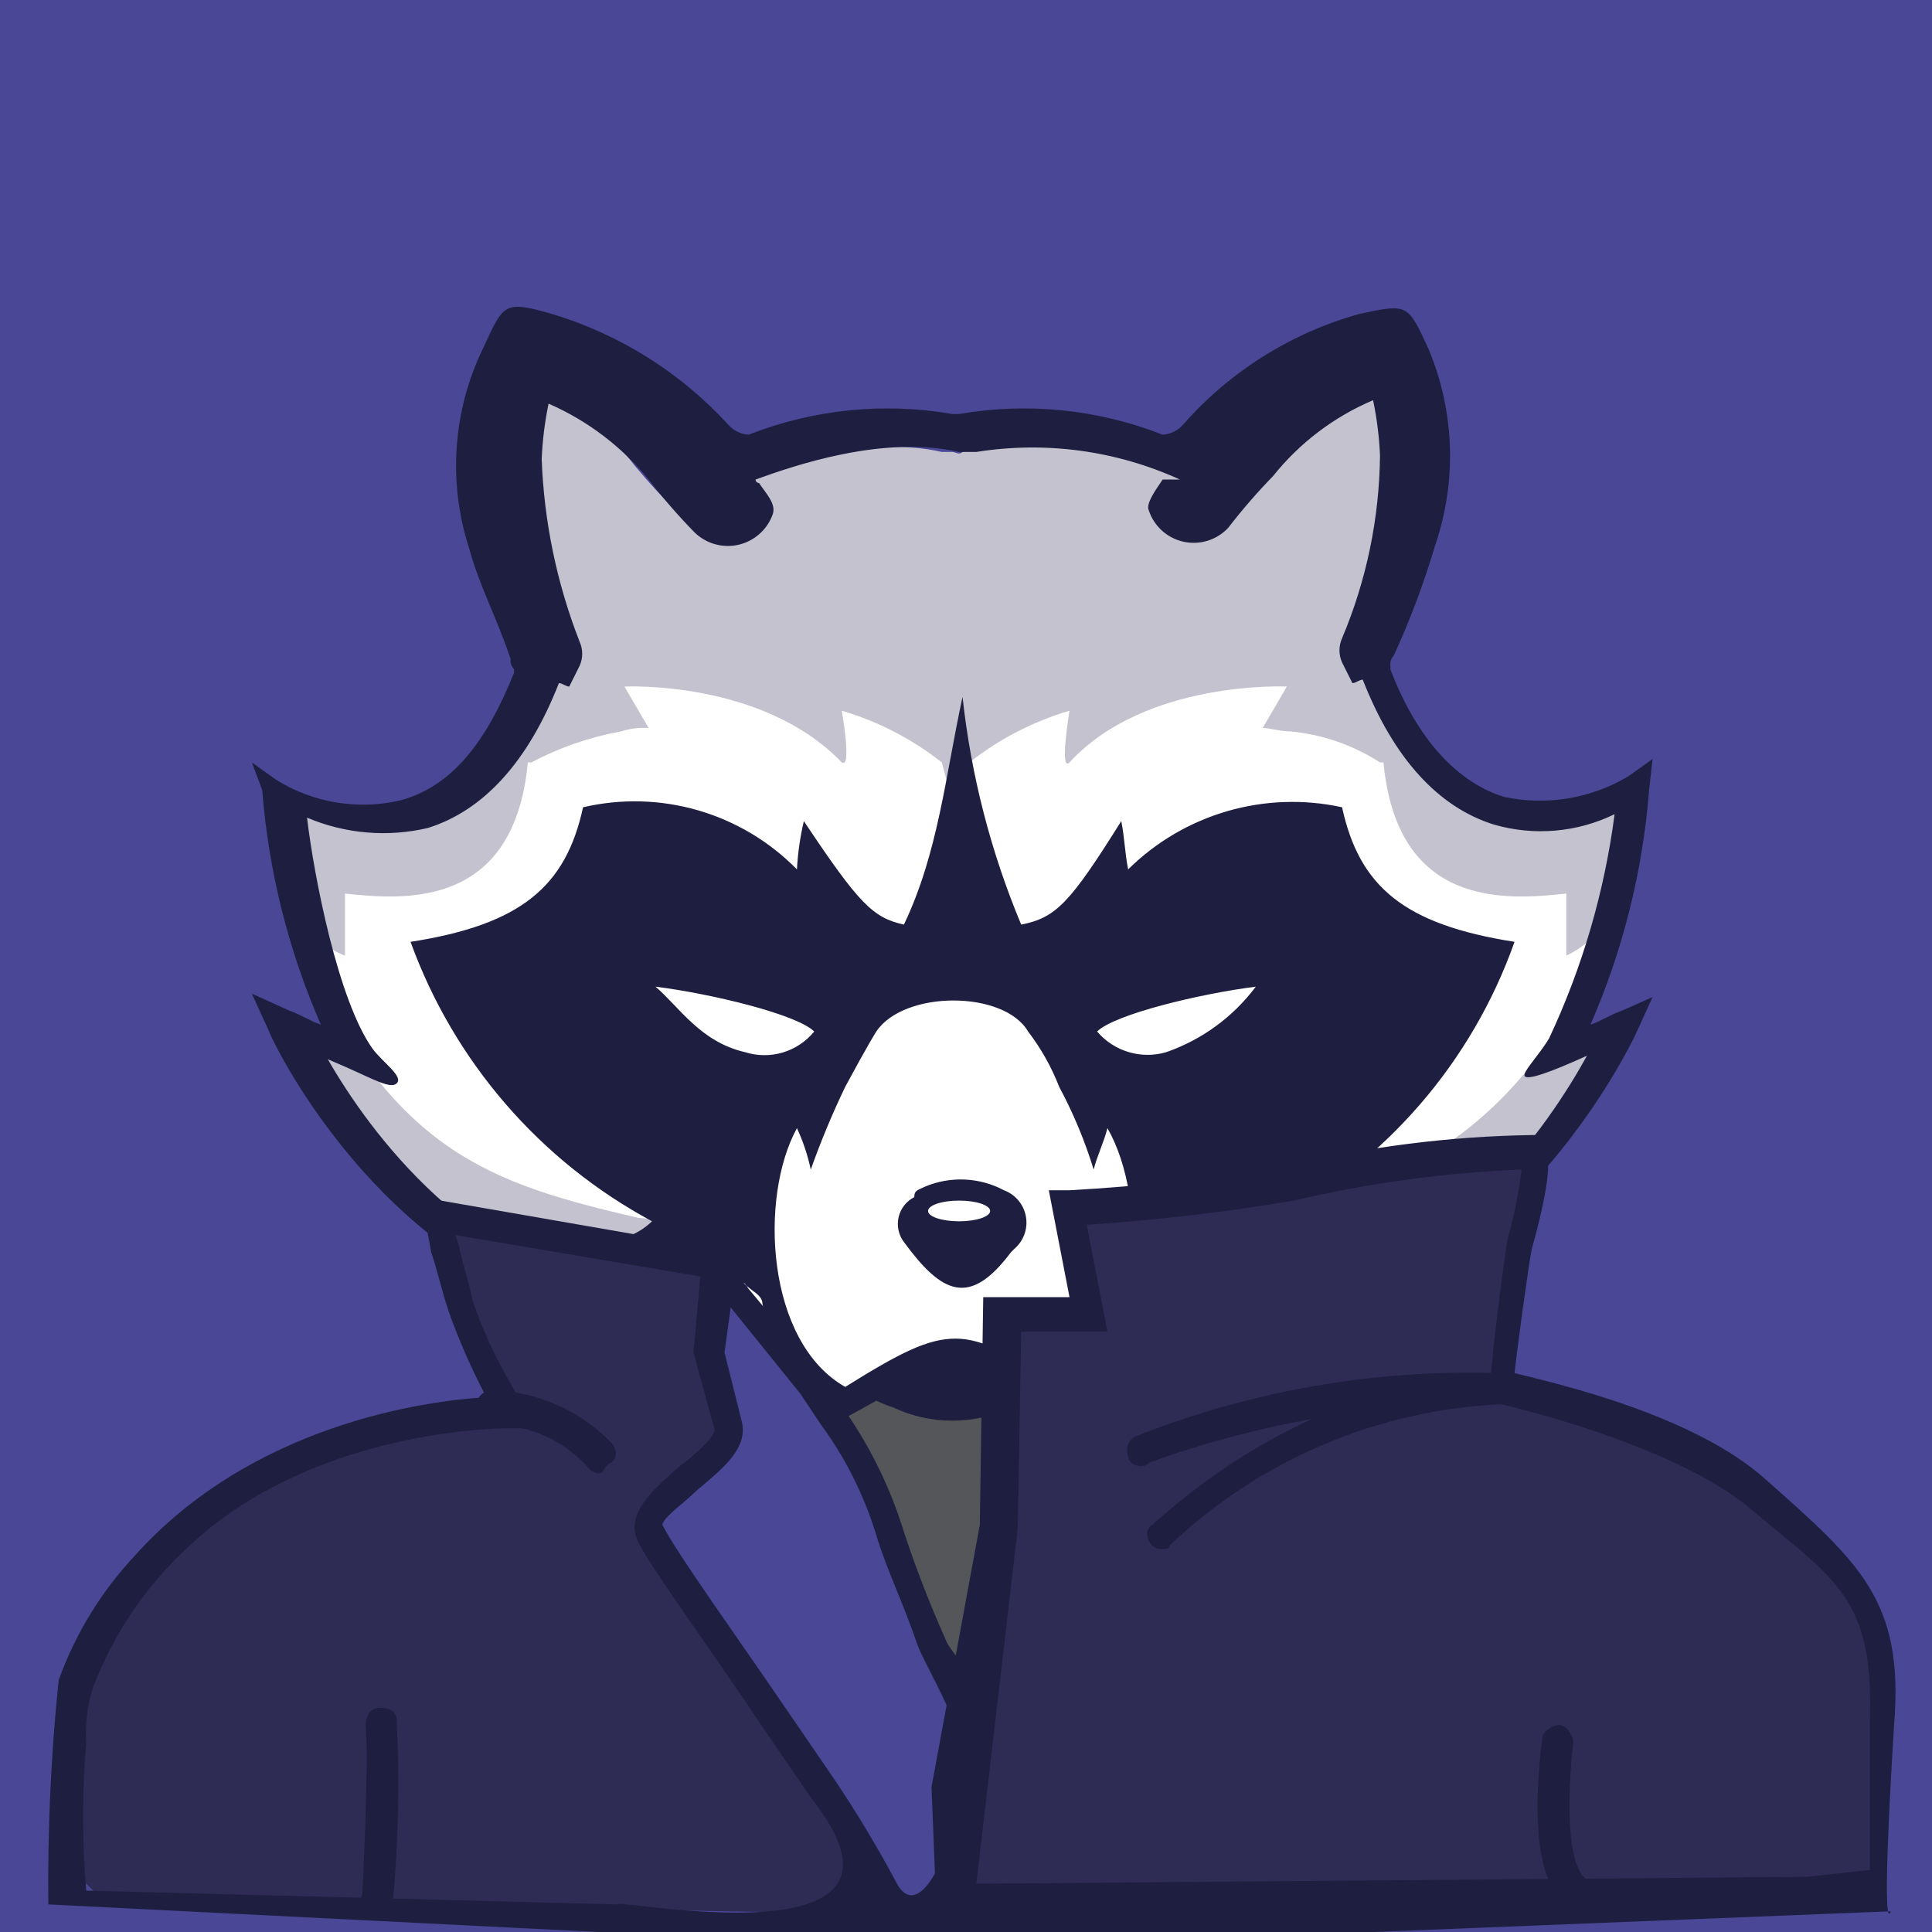
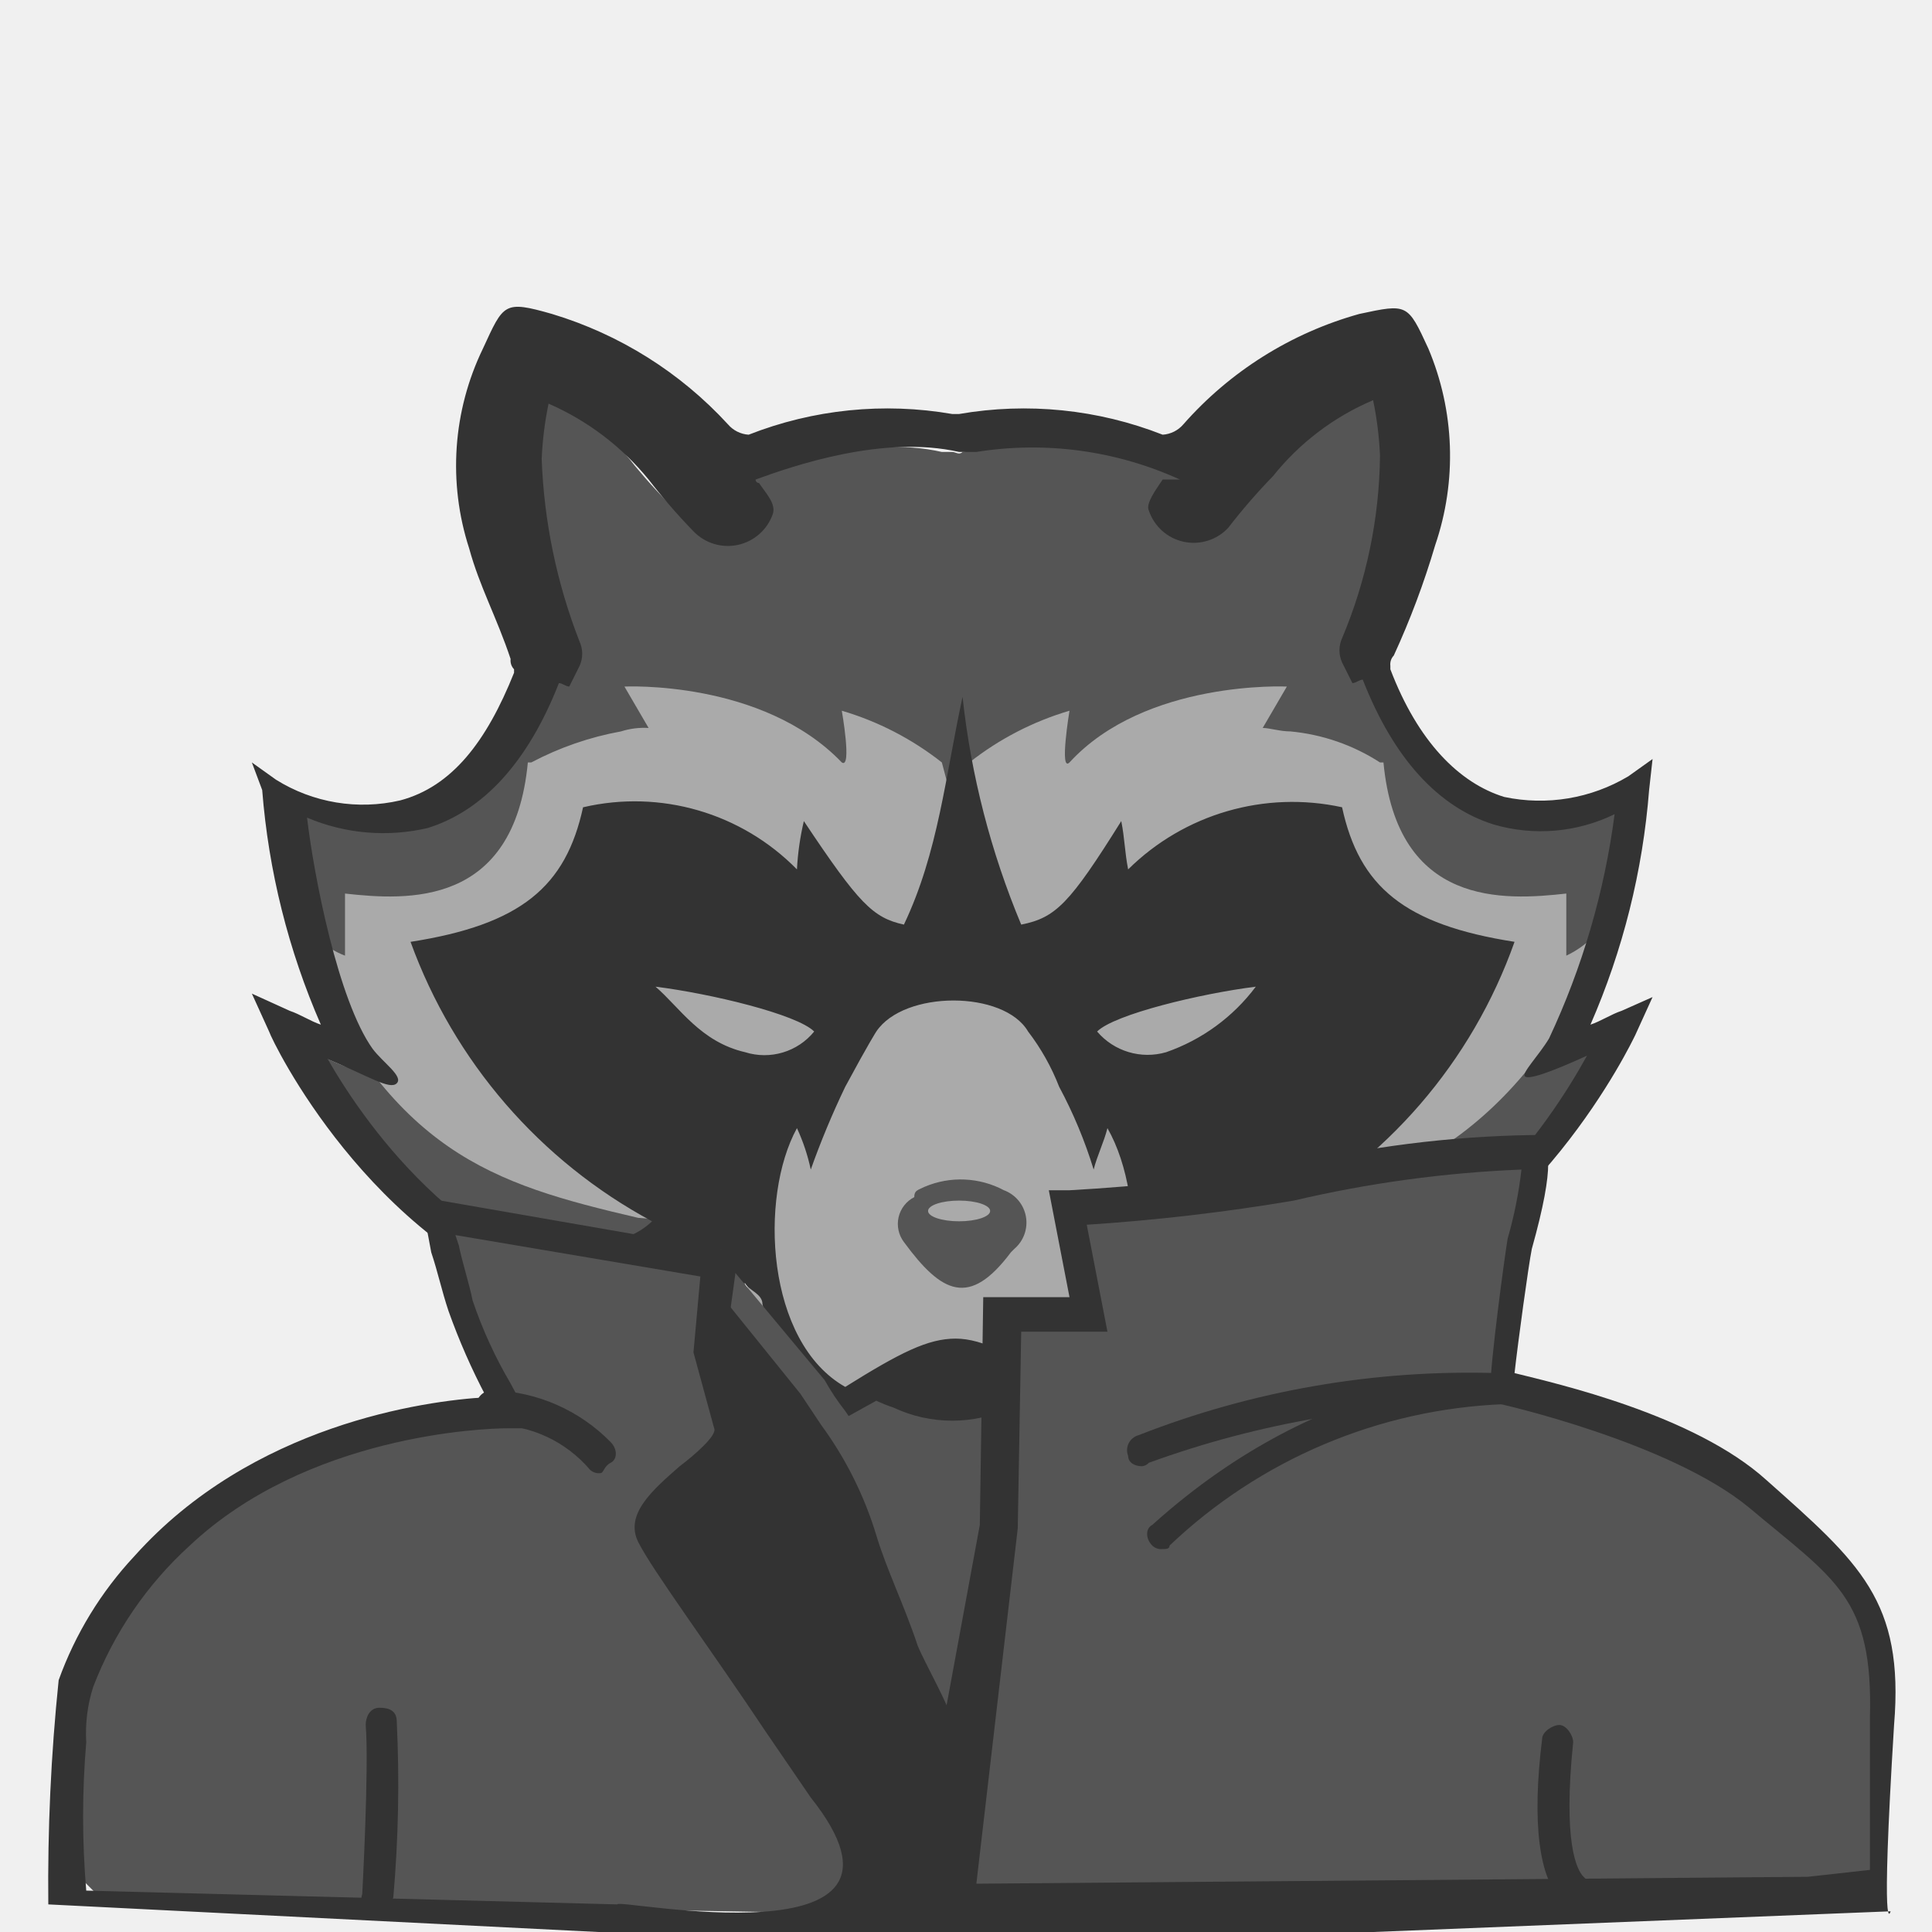
<svg xmlns="http://www.w3.org/2000/svg" width="80" height="80" fill="none">
  <g>
-     <path d="M0 0h80v80H0V0z" fill="#4A4797" />
-     <path d="M28.571 53.857l20.286 1.715S56.285 64.142 56 66c-.286 1.857 1.714 10.714-2 12.572-3.715 1.857-15.429-2-17.286-2.43-1.857-.428-7.857 2.43-11.857-2.713-4-5.429-1-2.143-1-4.858-.286-2.714 4.714-14.714 4.714-14.714z" fill="#555659" />
-     <path d="M53.286 53.714c-.572.143-.857.286-.857.429 0 .428.571.143 2.428 1-2.503.725-5.12.968-7.714.714a8.254 8.254 0 0 0 .714-2c.179-.355.276-.745.286-1.143 2-.285 1.143-.571 3.286-.857 0-.143.857-.143.857-.286-.286-.142 1.285-.428 1-.428a8.738 8.738 0 0 1-.857-.572 21.014 21.014 0 0 0 10-11.571c-4.572-.714-6.429-2.286-7.143-5.571A9.672 9.672 0 0 0 46.429 36c-.143-.714-.143-1.286-.286-2C44 37.429 43.429 38 42 38.286a27.058 27.058 0 0 1-2.429-7.715c-.714 3.286-.714 5.286-2.142 8.143C36.143 38.43 35 37.286 32.857 34a11.2 11.2 0 0 0-.286 2 8.686 8.686 0 0 0-8.428-2c-.714 3.286-.714 4.571-5.286 5.429 1.857 5.142 4.429 8.714 9.143 11.285-.4.25-.833.442-1.286.572-.285.143-.428.428-.714.571 0 .143-1.143-.571-1.143-.428 1.857.285 4 1 5.857 1.428.179.355.277.746.286 1.143.151.695.391 1.367.714 2A20.527 20.527 0 0 1 24 55.286c2.429-.286 2.429-.572 2.429-1 0-.143 0-.572-.715-.715-8.143-.857-11.714-7.428-13.428-10.285 1.714.714 2.571 1.285 2.857.857.286-.429.286-.572-.286-1-1.714-1.714-2.571-7.286-2.857-9.714 1.143.428 3.143 1.428 5 .857 2.286-.715 4.143-2.715 5.429-6 .142 0 .285.143.428.143l.429-.858a1.214 1.214 0 0 0 0-1A23.114 23.114 0 0 1 21.714 19c.135-1.01.326-2.011.572-3 1.57.77 2.94 1.895 4 3.286.58.701 1.2 1.37 1.857 2 1 1 2.857 1.428 3.143 0 .143-.429-.286-.857-.572-1.286a.143.143 0 0 1-.143-.143C32.143 19.286 35.857 18 39 18.714h.429c.142 0 .285.143.428 0a18.485 18.485 0 0 1 9.143.429l.714 1.143c-.285.428-1 .857-.857 1.143.429.571.572.857 1.572-.286A24.83 24.83 0 0 1 52.286 19a15.814 15.814 0 0 1 5.428-4c.143.857.429 3.571.429 4.286a17.887 17.887 0 0 1-1.572 7.143c-.142.285-.714.714-.571 1.142.143.429 0 0 .143.286.143 0 .571.286.714.286l-.143.286c1.286 3.285 3 4.714 5.286 5.428 1.884.403 3.85.15 5.571-.714-.285 2.286-2.142 8.286-4 10.143-.428.428-.428.857-.285 1 .143.143 1.571-.572 3.428-1.286C65.43 47 60 52.714 53.286 53.714z" fill="#C3C2CE" />
-     <path d="M66.714 37.714a3.843 3.843 0 0 1-1.857 1.857V37c-2.571.286-7 .571-7.571-5.429h-.143a8.243 8.243 0 0 0-3.715-1.285c-.428 0-.857-.143-1.142-.143l1-1.714s-5.858-.286-9 3.142c-.429.429 0-2.142 0-2.142a12.327 12.327 0 0 0-4.143 2.142l-.572 2.143L39 31.571a12.327 12.327 0 0 0-4.143-2.142s.429 2.428 0 2.142c-3.286-3.428-9-3.142-9-3.142l1 1.714a3.145 3.145 0 0 0-1.143.143c-1.296.235-2.55.669-3.714 1.285h-.143c-.571 6-5 5.715-7.571 5.429v2.571a3.156 3.156 0 0 1-1.857-1.857l-.143.715.143.857c3.857 8.428 7.857 9.714 14 11.143l1.857.142 2.428 1.286.286 1.714c.571 2.143 1.428 2.715 3.286 4.143l.714.572 2.143-1.143 2.285-.286 2.286.286L43.43 58l.857.286a8.572 8.572 0 0 0 3.571-4.715l.286-1.714 2.428-1.286 1.858-.142c6.142-1.572 10.714-3.715 14.428-12.286l-.143-.429z" fill="#fff" />
-     <path d="M38.286 49.143a3.814 3.814 0 0 1 3.286.143A1.429 1.429 0 0 1 42 51.714l-.142.143c-1.715 2.286-2.858 1.714-4.43-.428a1.244 1.244 0 0 1 .43-1.858c0-.285.142-.285.428-.428z" fill="#1E1E40" />
-     <path d="M67.143 41.857c-.429.143-.857.429-1.286.572a30.173 30.173 0 0 0 2.429-9.715l.143-1.285-1 .714a7.143 7.143 0 0 1-5.143.857c-1.857-.572-3.572-2.286-4.714-5.286v-.143a.527.527 0 0 1 .142-.428 33.925 33.925 0 0 0 1.715-4.572 11.429 11.429 0 0 0-.286-8.143c-.857-1.857-.857-1.857-2.857-1.428A15.114 15.114 0 0 0 49 17.571a1.228 1.228 0 0 1-.857.429 15.714 15.714 0 0 0-8.429-.857h-.285A15.714 15.714 0 0 0 31 18a1.229 1.229 0 0 1-.857-.429A16.257 16.257 0 0 0 22.857 13c-2-.572-2-.429-2.857 1.428a11.115 11.115 0 0 0-.571 8.286c.428 1.572 1.143 2.857 1.714 4.572a.53.53 0 0 0 .143.428v.143c-1.143 2.857-2.572 4.714-4.714 5.286a6.8 6.8 0 0 1-5.143-.857l-1-.715.428 1.143a30.17 30.17 0 0 0 2.429 9.715c-.429-.143-.857-.429-1.286-.572l-1.571-.714.714 1.571C11.286 43.143 15.286 51.43 23 54c-.714.143-1.428.143-2.143.286l-2 .285 1.857 1c3.05 1 6.223 1.577 9.429 1.715.77-.016 1.536-.112 2.286-.286.305.45.693.838 1.143 1.143.32.213.653.404 1 .571H35L36.286 58c.232.11.47.206.714.286a5.714 5.714 0 0 0 4.857 0l.715-.286 1.285.714h.429a2.458 2.458 0 0 0 1-.571A8.57 8.57 0 0 0 46.429 57c.75.174 1.516.27 2.285.286a36.515 36.515 0 0 0 9.429-1.715l2.571-.857L58 54.43c-.714-.143-1.428-.143-2.143-.286 7.715-2.572 11.715-11 11.857-11.286l.715-1.571-1.286.571zm-23 15.572c-2.143-1.286-3.429-2-4.571-2-1.143 0-2.286.571-4.572 2-3.286-1.858-3.571-7.858-2-10.715.254.548.446 1.123.572 1.715A34.904 34.904 0 0 1 35 45c1-1.857 1.286-2.286 1.286-2.286 1.143-1.714 5.286-1.714 6.286 0A9.312 9.312 0 0 1 43.857 45a19.035 19.035 0 0 1 1.429 3.428c.143-.57.428-1.142.571-1.714 1.715 3 1.429 9-1.714 10.715zM30.857 43.57c-1.857-.428-2.714-1.857-3.714-2.714 2.286.286 5.857 1.143 6.571 1.857a2.657 2.657 0 0 1-2.857.857zm14.572-.857c.714-.714 4.285-1.571 6.571-1.857a7.857 7.857 0 0 1-3.714 2.714 2.743 2.743 0 0 1-2.857-.857zm7.857 11c-.572.143-1.857.286-1.714.286.142.286.857.286 3.428 1.143-2.503.725-5.12.968-7.714.714a8.256 8.256 0 0 0 .714-2c.179-.355.276-.745.286-1.143 2-.285 4-.714 6-1a3.114 3.114 0 0 1-.714-.571 8.732 8.732 0 0 1-.858-.572 21.014 21.014 0 0 0 10-11.571c-4.571-.714-6.428-2.286-7.142-5.572A9.672 9.672 0 0 0 46.714 36c-.142-.714-.142-1.286-.285-2-2.143 3.428-2.715 4-4.143 4.286a33.884 33.884 0 0 1-2.429-9.429c-.714 3.286-1 6.429-2.428 9.429-1.286-.286-1.857-.858-4.143-4.286A11.2 11.2 0 0 0 33 36a9.414 9.414 0 0 0-8.857-2.572C23.429 36.715 21.572 38.286 17 39a21.429 21.429 0 0 0 10 11.571c-.25.24-.54.433-.857.572-.286.143-.429.143-.714.285 1.857.286 3.571 1.286 5.428 1.715.143.285.715.428.715.857.15.695.39 1.367.714 2a20.531 20.531 0 0 1-7.714-.714C27 55 27 54.714 27 54.286c0-.143 0-.572-.714-.715-6.714-.857-11-6.714-12.714-9.714 1.714.714 2.571 1.286 2.857 1 .285-.286-.572-.857-1-1.428-1.429-2-2.429-7.143-2.715-9.572 1.58.67 3.33.82 5 .429 2.286-.715 4.143-2.715 5.429-6 .143 0 .286.142.429.142l.428-.857a1.214 1.214 0 0 0 0-1A23.115 23.115 0 0 1 22.43 19c.033-.768.129-1.533.285-2.286a11.042 11.042 0 0 1 4.143 3.143c.578.75 1.198 1.465 1.857 2.143A1.972 1.972 0 0 0 32 21.286c.143-.429-.286-.858-.571-1.286a.143.143 0 0 1-.143-.143c1.571-.571 5.286-1.857 8.428-1.143h.715c2.86-.457 5.792-.06 8.428 1.143h-.714c-.286.429-.714 1-.571 1.286a1.957 1.957 0 0 0 3.285.714 24.829 24.829 0 0 1 1.857-2.143 10.614 10.614 0 0 1 4.143-3.143c.157.753.252 1.518.286 2.286a20 20 0 0 1-1.571 7.572 1.215 1.215 0 0 0 0 1l.428.857c.143 0 .286-.143.429-.143 1.285 3.285 3.143 5.285 5.428 6a6.972 6.972 0 0 0 5-.429A31.429 31.429 0 0 1 64.143 43c-.429.714-1.143 1.428-1 1.571.143.143 1-.142 2.571-.857-1.571 2.857-5.714 9-12.428 10z" fill="#1E1E40" />
-     <path d="M39.714 50.571c.71 0 1.286-.191 1.286-.428s-.575-.429-1.286-.429c-.71 0-1.285.192-1.285.429s.575.428 1.285.428z" fill="#fff" />
-     <path d="M29.714 52.286l4 4.857a20.57 20.57 0 0 1 3.286 6C38.286 67.286 39.143 66 39.857 72l-.143 7-8.857-.571s-1.143-.572-7.428-14.572c-.429-1-2-10.571-2-10.571l6.285-.857h2v-.143z" fill="#4A4797" />
-     <path d="M29.857 51.714c-.143.572-.143 1-.286 1.572l3.572 4.428L34 59a15.172 15.172 0 0 1 2.286 4.571C36.714 65 37.428 66.43 38 68.143c.286.714 1.286 2.428 1.571 3.428.286-.428.286-1.714.572-2.142-.143-.429-.857-1.143-1-1.572a45.94 45.94 0 0 1-1.715-4.428 18.114 18.114 0 0 0-2.428-5 9.993 9.993 0 0 1-.857-1.286L29.857 52v-.286z" fill="#1E1E40" />
-     <path d="M78.143 70.714c.143-5-1.428-5.714-5.143-8.857C69.572 59 62.286 57.43 62.286 57.43c0-.858.572-5.143.714-5.858 1-3.571.572-3.857.572-3.857-3.416.09-6.813.52-10.143 1.286a84.097 84.097 0 0 1-9.286 1L45 54.429H41.43l.143 8.857-2 10.857S39 82 37.143 78.857c-1.714-2.857-1.714-2.428-3-4.714-3.285-5.143-2-2.714-7.143-10.714-.857-1.286 3.715-3.143 3.429-4.572L29.572 56 30 52.429l-11.714-2 .286 1.285c.172.828.41 1.64.714 2.429.429 1.143 1 2.286 1.572 3.571l.428.857s-10.857-.142-14.857 6a20.786 20.786 0 0 0-3 5.572 16.143 16.143 0 0 0-.572 7.143l1.429 1.428 43.143.715L77.715 78c0 .143.285-3.714.428-7.286z" fill="#2E2C55" />
-     <path d="M39 80.714L2 78.857c-.032-3.1.11-6.2.429-9.286a14.914 14.914 0 0 1 3.143-5.142c4.857-5.429 12-6.429 14.57-6.572a26.982 26.982 0 0 1-1.57-3.571c-.286-.857-.43-1.572-.715-2.429l-.428-2.286 13.143 2.286L30 56l.714 2.857c.286 1.143-.857 2-1.857 2.857-.428.429-1.428 1.143-1.428 1.429.571 1.143 3.143 4.714 5.285 7.857l1.858 2.714A48.564 48.564 0 0 1 37.142 78c.715 1.286 1.572-.429 1.572-.429L38.572 74l2-10.857.142-9.429h3.572l-.857-4.428h.857a82.46 82.46 0 0 0 9-1A46.434 46.434 0 0 1 63.429 47h.142l.143.143c.429.286.715 1-.285 4.571-.143.715-.572 3.857-.715 5.143 1.715.429 7.429 1.714 10.429 4.429 3.857 3.428 5.714 5 5.286 10.143-.572 9.285-.143 7.714-.143 7.714L39 80.714zm3.286-25.571l-.143 8.143L40.429 78l17.285-.143 17.143-.143 2.572-.285v-6.286c.142-5-1.429-5.714-5-8.714-3.286-2.715-10.286-4.286-10.286-4.286L61.714 58v-.571c0-1 .572-5.286.715-6.143.27-.935.461-1.89.571-2.857a49.991 49.991 0 0 0-9.428 1.285c-2.839.48-5.7.813-8.572 1l.857 4.429h-3.571zM3.57 78.286l22 .571c-.142-.286 13.572 2.572 8-4.428l-1.857-2.715C29.43 68.286 27 65 26.43 63.857c-.572-1.143.571-2.143 1.714-3.143.571-.428 1.571-1.285 1.428-1.571L28.715 56 29 52.857l-10.143-1.714.143.428c.143.715.429 1.572.572 2.286.404 1.194.93 2.343 1.57 3.429l1 1.857H21c-1 0-8.286.286-13.143 4.857a15.3 15.3 0 0 0-4 5.857 6.286 6.286 0 0 0-.286 2.286 36.386 36.386 0 0 0 0 6.143z" fill="#1E1E40" />
-     <path d="M24.857 61a.529.529 0 0 1-.428-.143 5.272 5.272 0 0 0-4-1.857.772.772 0 0 1-.715-.714.673.673 0 0 1 .715-.715 7.143 7.143 0 0 1 4.857 2.143c.285.286.285.715 0 .857C25 60.714 25 61 24.857 61zm-9.285 18.143c-.43 0-.715-.286-.572-.715 0 0 .286-5.285.143-7 0-.285.143-.714.571-.714.429 0 .715.143.715.572.117 2.429.069 4.863-.143 7.285a.943.943 0 0 1-.715.572zm50.142 0a1.543 1.543 0 0 1-1-.429c-1-.857-1.285-3.285-.857-6.714 0-.286.429-.572.715-.572.285 0 .57.43.57.715-.428 4.143.144 5.285.43 5.571.285.286.142.143.285.143s.715.143.715.429c0 .285-.143.714-.572.714-.143.143-.143.143-.286.143zm-17.571-15a.527.527 0 0 1-.429-.143c-.285-.286-.285-.714 0-.857C55 56.57 62.143 56.857 62.43 56.857a.647.647 0 0 1-.143 1.286A21.3 21.3 0 0 0 48.429 64c0 .143-.143.143-.286.143z" fill="#1E1E40" />
-     <path d="M47.286 60.714c-.286 0-.572-.143-.572-.428a.643.643 0 0 1 .429-.857A37.556 37.556 0 0 1 62 56.857a.647.647 0 0 1-.143 1.286c-4.87-.06-9.71.762-14.286 2.428a.443.443 0 0 1-.285.143z" fill="#1E1E40" />
+     <path d="M0 0h80v80H0V0z" fill="none" />
+     <path d="M28.571 53.857l20.286 1.715S56.285 64.142 56 66c-.286 1.857 1.714 10.714-2 12.572-3.715 1.857-15.429-2-17.286-2.43-1.857-.428-7.857 2.43-11.857-2.713-4-5.429-1-2.143-1-4.858-.286-2.714 4.714-14.714 4.714-14.714z" fill="#555" />
+     <path d="M53.286 53.714c-.572.143-.857.286-.857.429 0 .428.571.143 2.428 1-2.503.725-5.12.968-7.714.714a8.254 8.254 0 0 0 .714-2c.179-.355.276-.745.286-1.143 2-.285 1.143-.571 3.286-.857 0-.143.857-.143.857-.286-.286-.142 1.285-.428 1-.428a8.738 8.738 0 0 1-.857-.572 21.014 21.014 0 0 0 10-11.571c-4.572-.714-6.429-2.286-7.143-5.571A9.672 9.672 0 0 0 46.429 36c-.143-.714-.143-1.286-.286-2C44 37.429 43.429 38 42 38.286a27.058 27.058 0 0 1-2.429-7.715c-.714 3.286-.714 5.286-2.142 8.143C36.143 38.43 35 37.286 32.857 34a11.2 11.2 0 0 0-.286 2 8.686 8.686 0 0 0-8.428-2c-.714 3.286-.714 4.571-5.286 5.429 1.857 5.142 4.429 8.714 9.143 11.285-.4.25-.833.442-1.286.572-.285.143-.428.428-.714.571 0 .143-1.143-.571-1.143-.428 1.857.285 4 1 5.857 1.428.179.355.277.746.286 1.143.151.695.391 1.367.714 2A20.527 20.527 0 0 1 24 55.286c2.429-.286 2.429-.572 2.429-1 0-.143 0-.572-.715-.715-8.143-.857-11.714-7.428-13.428-10.285 1.714.714 2.571 1.285 2.857.857.286-.429.286-.572-.286-1-1.714-1.714-2.571-7.286-2.857-9.714 1.143.428 3.143 1.428 5 .857 2.286-.715 4.143-2.715 5.429-6 .142 0 .285.143.428.143l.429-.858a1.214 1.214 0 0 0 0-1A23.114 23.114 0 0 1 21.714 19c.135-1.01.326-2.011.572-3 1.57.77 2.94 1.895 4 3.286.58.701 1.2 1.37 1.857 2 1 1 2.857 1.428 3.143 0 .143-.429-.286-.857-.572-1.286a.143.143 0 0 1-.143-.143C32.143 19.286 35.857 18 39 18.714h.429c.142 0 .285.143.428 0a18.485 18.485 0 0 1 9.143.429l.714 1.143c-.285.428-1 .857-.857 1.143.429.571.572.857 1.572-.286A24.83 24.83 0 0 1 52.286 19a15.814 15.814 0 0 1 5.428-4c.143.857.429 3.571.429 4.286a17.887 17.887 0 0 1-1.572 7.143c-.142.285-.714.714-.571 1.142.143.429 0 0 .143.286.143 0 .571.286.714.286l-.143.286c1.286 3.285 3 4.714 5.286 5.428 1.884.403 3.85.15 5.571-.714-.285 2.286-2.142 8.286-4 10.143-.428.428-.428.857-.285 1 .143.143 1.571-.572 3.428-1.286C65.43 47 60 52.714 53.286 53.714z" fill="#555" />
+     <path d="M66.714 37.714a3.843 3.843 0 0 1-1.857 1.857V37c-2.571.286-7 .571-7.571-5.429h-.143a8.243 8.243 0 0 0-3.715-1.285c-.428 0-.857-.143-1.142-.143l1-1.714s-5.858-.286-9 3.142c-.429.429 0-2.142 0-2.142a12.327 12.327 0 0 0-4.143 2.142l-.572 2.143L39 31.571a12.327 12.327 0 0 0-4.143-2.142s.429 2.428 0 2.142c-3.286-3.428-9-3.142-9-3.142l1 1.714a3.145 3.145 0 0 0-1.143.143c-1.296.235-2.55.669-3.714 1.285h-.143c-.571 6-5 5.715-7.571 5.429v2.571a3.156 3.156 0 0 1-1.857-1.857l-.143.715.143.857c3.857 8.428 7.857 9.714 14 11.143l1.857.142 2.428 1.286.286 1.714c.571 2.143 1.428 2.715 3.286 4.143l.714.572 2.143-1.143 2.285-.286 2.286.286L43.43 58l.857.286a8.572 8.572 0 0 0 3.571-4.715l.286-1.714 2.428-1.286 1.858-.142c6.142-1.572 10.714-3.715 14.428-12.286l-.143-.429z" fill="#aaa" />
+     <path d="M38.286 49.143a3.814 3.814 0 0 1 3.286.143A1.429 1.429 0 0 1 42 51.714l-.142.143c-1.715 2.286-2.858 1.714-4.43-.428a1.244 1.244 0 0 1 .43-1.858c0-.285.142-.285.428-.428z" fill="#555" />
+     <path d="M67.143 41.857c-.429.143-.857.429-1.286.572a30.173 30.173 0 0 0 2.429-9.715l.143-1.285-1 .714a7.143 7.143 0 0 1-5.143.857c-1.857-.572-3.572-2.286-4.714-5.286v-.143a.527.527 0 0 1 .142-.428 33.925 33.925 0 0 0 1.715-4.572 11.429 11.429 0 0 0-.286-8.143c-.857-1.857-.857-1.857-2.857-1.428A15.114 15.114 0 0 0 49 17.571a1.228 1.228 0 0 1-.857.429 15.714 15.714 0 0 0-8.429-.857h-.285A15.714 15.714 0 0 0 31 18a1.229 1.229 0 0 1-.857-.429A16.257 16.257 0 0 0 22.857 13c-2-.572-2-.429-2.857 1.428a11.115 11.115 0 0 0-.571 8.286c.428 1.572 1.143 2.857 1.714 4.572a.53.53 0 0 0 .143.428v.143c-1.143 2.857-2.572 4.714-4.714 5.286a6.8 6.8 0 0 1-5.143-.857l-1-.715.428 1.143a30.17 30.17 0 0 0 2.429 9.715c-.429-.143-.857-.429-1.286-.572l-1.571-.714.714 1.571C11.286 43.143 15.286 51.43 23 54c-.714.143-1.428.143-2.143.286l-2 .285 1.857 1c3.05 1 6.223 1.577 9.429 1.715.77-.016 1.536-.112 2.286-.286.305.45.693.838 1.143 1.143.32.213.653.404 1 .571H35L36.286 58c.232.11.47.206.714.286a5.714 5.714 0 0 0 4.857 0l.715-.286 1.285.714h.429a2.458 2.458 0 0 0 1-.571A8.57 8.57 0 0 0 46.429 57c.75.174 1.516.27 2.285.286a36.515 36.515 0 0 0 9.429-1.715l2.571-.857L58 54.43c-.714-.143-1.428-.143-2.143-.286 7.715-2.572 11.715-11 11.857-11.286l.715-1.571-1.286.571zm-23 15.572c-2.143-1.286-3.429-2-4.571-2-1.143 0-2.286.571-4.572 2-3.286-1.858-3.571-7.858-2-10.715.254.548.446 1.123.572 1.715A34.904 34.904 0 0 1 35 45c1-1.857 1.286-2.286 1.286-2.286 1.143-1.714 5.286-1.714 6.286 0A9.312 9.312 0 0 1 43.857 45a19.035 19.035 0 0 1 1.429 3.428c.143-.57.428-1.142.571-1.714 1.715 3 1.429 9-1.714 10.715zM30.857 43.57c-1.857-.428-2.714-1.857-3.714-2.714 2.286.286 5.857 1.143 6.571 1.857a2.657 2.657 0 0 1-2.857.857zm14.572-.857c.714-.714 4.285-1.571 6.571-1.857a7.857 7.857 0 0 1-3.714 2.714 2.743 2.743 0 0 1-2.857-.857zm7.857 11c-.572.143-1.857.286-1.714.286.142.286.857.286 3.428 1.143-2.503.725-5.12.968-7.714.714a8.256 8.256 0 0 0 .714-2c.179-.355.276-.745.286-1.143 2-.285 4-.714 6-1a3.114 3.114 0 0 1-.714-.571 8.732 8.732 0 0 1-.858-.572 21.014 21.014 0 0 0 10-11.571c-4.571-.714-6.428-2.286-7.142-5.572A9.672 9.672 0 0 0 46.714 36c-.142-.714-.142-1.286-.285-2-2.143 3.428-2.715 4-4.143 4.286a33.884 33.884 0 0 1-2.429-9.429c-.714 3.286-1 6.429-2.428 9.429-1.286-.286-1.857-.858-4.143-4.286A11.2 11.2 0 0 0 33 36a9.414 9.414 0 0 0-8.857-2.572C23.429 36.715 21.572 38.286 17 39a21.429 21.429 0 0 0 10 11.571c-.25.24-.54.433-.857.572-.286.143-.429.143-.714.285 1.857.286 3.571 1.286 5.428 1.715.143.285.715.428.715.857.15.695.39 1.367.714 2a20.531 20.531 0 0 1-7.714-.714C27 55 27 54.714 27 54.286c0-.143 0-.572-.714-.715-6.714-.857-11-6.714-12.714-9.714 1.714.714 2.571 1.286 2.857 1 .285-.286-.572-.857-1-1.428-1.429-2-2.429-7.143-2.715-9.572 1.58.67 3.33.82 5 .429 2.286-.715 4.143-2.715 5.429-6 .143 0 .286.142.429.142l.428-.857a1.214 1.214 0 0 0 0-1A23.115 23.115 0 0 1 22.43 19c.033-.768.129-1.533.285-2.286a11.042 11.042 0 0 1 4.143 3.143c.578.75 1.198 1.465 1.857 2.143A1.972 1.972 0 0 0 32 21.286c.143-.429-.286-.858-.571-1.286a.143.143 0 0 1-.143-.143c1.571-.571 5.286-1.857 8.428-1.143h.715c2.86-.457 5.792-.06 8.428 1.143h-.714c-.286.429-.714 1-.571 1.286a1.957 1.957 0 0 0 3.285.714 24.829 24.829 0 0 1 1.857-2.143 10.614 10.614 0 0 1 4.143-3.143c.157.753.252 1.518.286 2.286a20 20 0 0 1-1.571 7.572 1.215 1.215 0 0 0 0 1l.428.857c.143 0 .286-.143.429-.143 1.285 3.285 3.143 5.285 5.428 6a6.972 6.972 0 0 0 5-.429A31.429 31.429 0 0 1 64.143 43c-.429.714-1.143 1.428-1 1.571.143.143 1-.142 2.571-.857-1.571 2.857-5.714 9-12.428 10z" fill="#333" />
+     <path d="M39.714 50.571c.71 0 1.286-.191 1.286-.428s-.575-.429-1.286-.429c-.71 0-1.285.192-1.285.429s.575.428 1.285.428z" fill="#aaa" />
+     <path d="M29.714 52.286l4 4.857a20.57 20.57 0 0 1 3.286 6C38.286 67.286 39.143 66 39.857 72l-.143 7-8.857-.571s-1.143-.572-7.428-14.572c-.429-1-2-10.571-2-10.571l6.285-.857h2v-.143z" fill="#333" />
+     <path d="M29.857 51.714c-.143.572-.143 1-.286 1.572l3.572 4.428L34 59a15.172 15.172 0 0 1 2.286 4.571C36.714 65 37.428 66.43 38 68.143c.286.714 1.286 2.428 1.571 3.428.286-.428.286-1.714.572-2.142-.143-.429-.857-1.143-1-1.572a45.94 45.94 0 0 1-1.715-4.428 18.114 18.114 0 0 0-2.428-5 9.993 9.993 0 0 1-.857-1.286L29.857 52v-.286z" fill="#555" />
+     <path d="M78.143 70.714c.143-5-1.428-5.714-5.143-8.857C69.572 59 62.286 57.43 62.286 57.43c0-.858.572-5.143.714-5.858 1-3.571.572-3.857.572-3.857-3.416.09-6.813.52-10.143 1.286a84.097 84.097 0 0 1-9.286 1L45 54.429H41.43l.143 8.857-2 10.857S39 82 37.143 78.857c-1.714-2.857-1.714-2.428-3-4.714-3.285-5.143-2-2.714-7.143-10.714-.857-1.286 3.715-3.143 3.429-4.572L29.572 56 30 52.429l-11.714-2 .286 1.285c.172.828.41 1.64.714 2.429.429 1.143 1 2.286 1.572 3.571l.428.857s-10.857-.142-14.857 6a20.786 20.786 0 0 0-3 5.572 16.143 16.143 0 0 0-.572 7.143l1.429 1.428 43.143.715L77.715 78c0 .143.285-3.714.428-7.286z" fill="#555" />
+     <path d="M39 80.714L2 78.857c-.032-3.1.11-6.2.429-9.286a14.914 14.914 0 0 1 3.143-5.142c4.857-5.429 12-6.429 14.57-6.572a26.982 26.982 0 0 1-1.57-3.571c-.286-.857-.43-1.572-.715-2.429l-.428-2.286 13.143 2.286L30 56l.714 2.857c.286 1.143-.857 2-1.857 2.857-.428.429-1.428 1.143-1.428 1.429.571 1.143 3.143 4.714 5.285 7.857l1.858 2.714A48.564 48.564 0 0 1 37.142 78c.715 1.286 1.572-.429 1.572-.429L38.572 74l2-10.857.142-9.429h3.572l-.857-4.428h.857a82.46 82.46 0 0 0 9-1A46.434 46.434 0 0 1 63.429 47h.142l.143.143c.429.286.715 1-.285 4.571-.143.715-.572 3.857-.715 5.143 1.715.429 7.429 1.714 10.429 4.429 3.857 3.428 5.714 5 5.286 10.143-.572 9.285-.143 7.714-.143 7.714L39 80.714zm3.286-25.571l-.143 8.143L40.429 78l17.285-.143 17.143-.143 2.572-.285v-6.286c.142-5-1.429-5.714-5-8.714-3.286-2.715-10.286-4.286-10.286-4.286L61.714 58v-.571c0-1 .572-5.286.715-6.143.27-.935.461-1.89.571-2.857a49.991 49.991 0 0 0-9.428 1.285c-2.839.48-5.7.813-8.572 1l.857 4.429h-3.571zM3.57 78.286l22 .571c-.142-.286 13.572 2.572 8-4.428l-1.857-2.715C29.43 68.286 27 65 26.43 63.857c-.572-1.143.571-2.143 1.714-3.143.571-.428 1.571-1.285 1.428-1.571L28.715 56 29 52.857l-10.143-1.714.143.428c.143.715.429 1.572.572 2.286.404 1.194.93 2.343 1.57 3.429l1 1.857H21c-1 0-8.286.286-13.143 4.857a15.3 15.3 0 0 0-4 5.857 6.286 6.286 0 0 0-.286 2.286 36.386 36.386 0 0 0 0 6.143z" fill="#333" />
+     <path d="M24.857 61a.529.529 0 0 1-.428-.143 5.272 5.272 0 0 0-4-1.857.772.772 0 0 1-.715-.714.673.673 0 0 1 .715-.715 7.143 7.143 0 0 1 4.857 2.143c.285.286.285.715 0 .857C25 60.714 25 61 24.857 61zm-9.285 18.143c-.43 0-.715-.286-.572-.715 0 0 .286-5.285.143-7 0-.285.143-.714.571-.714.429 0 .715.143.715.572.117 2.429.069 4.863-.143 7.285a.943.943 0 0 1-.715.572zm50.142 0a1.543 1.543 0 0 1-1-.429c-1-.857-1.285-3.285-.857-6.714 0-.286.429-.572.715-.572.285 0 .57.43.57.715-.428 4.143.144 5.285.43 5.571.285.286.142.143.285.143s.715.143.715.429c0 .285-.143.714-.572.714-.143.143-.143.143-.286.143zm-17.571-15a.527.527 0 0 1-.429-.143c-.285-.286-.285-.714 0-.857C55 56.57 62.143 56.857 62.43 56.857a.647.647 0 0 1-.143 1.286A21.3 21.3 0 0 0 48.429 64c0 .143-.143.143-.286.143z" fill="#333" />
+     <path d="M47.286 60.714c-.286 0-.572-.143-.572-.428a.643.643 0 0 1 .429-.857A37.556 37.556 0 0 1 62 56.857a.647.647 0 0 1-.143 1.286c-4.87-.06-9.71.762-14.286 2.428a.443.443 0 0 1-.285.143z" fill="#333" />
  </g>
</svg>
